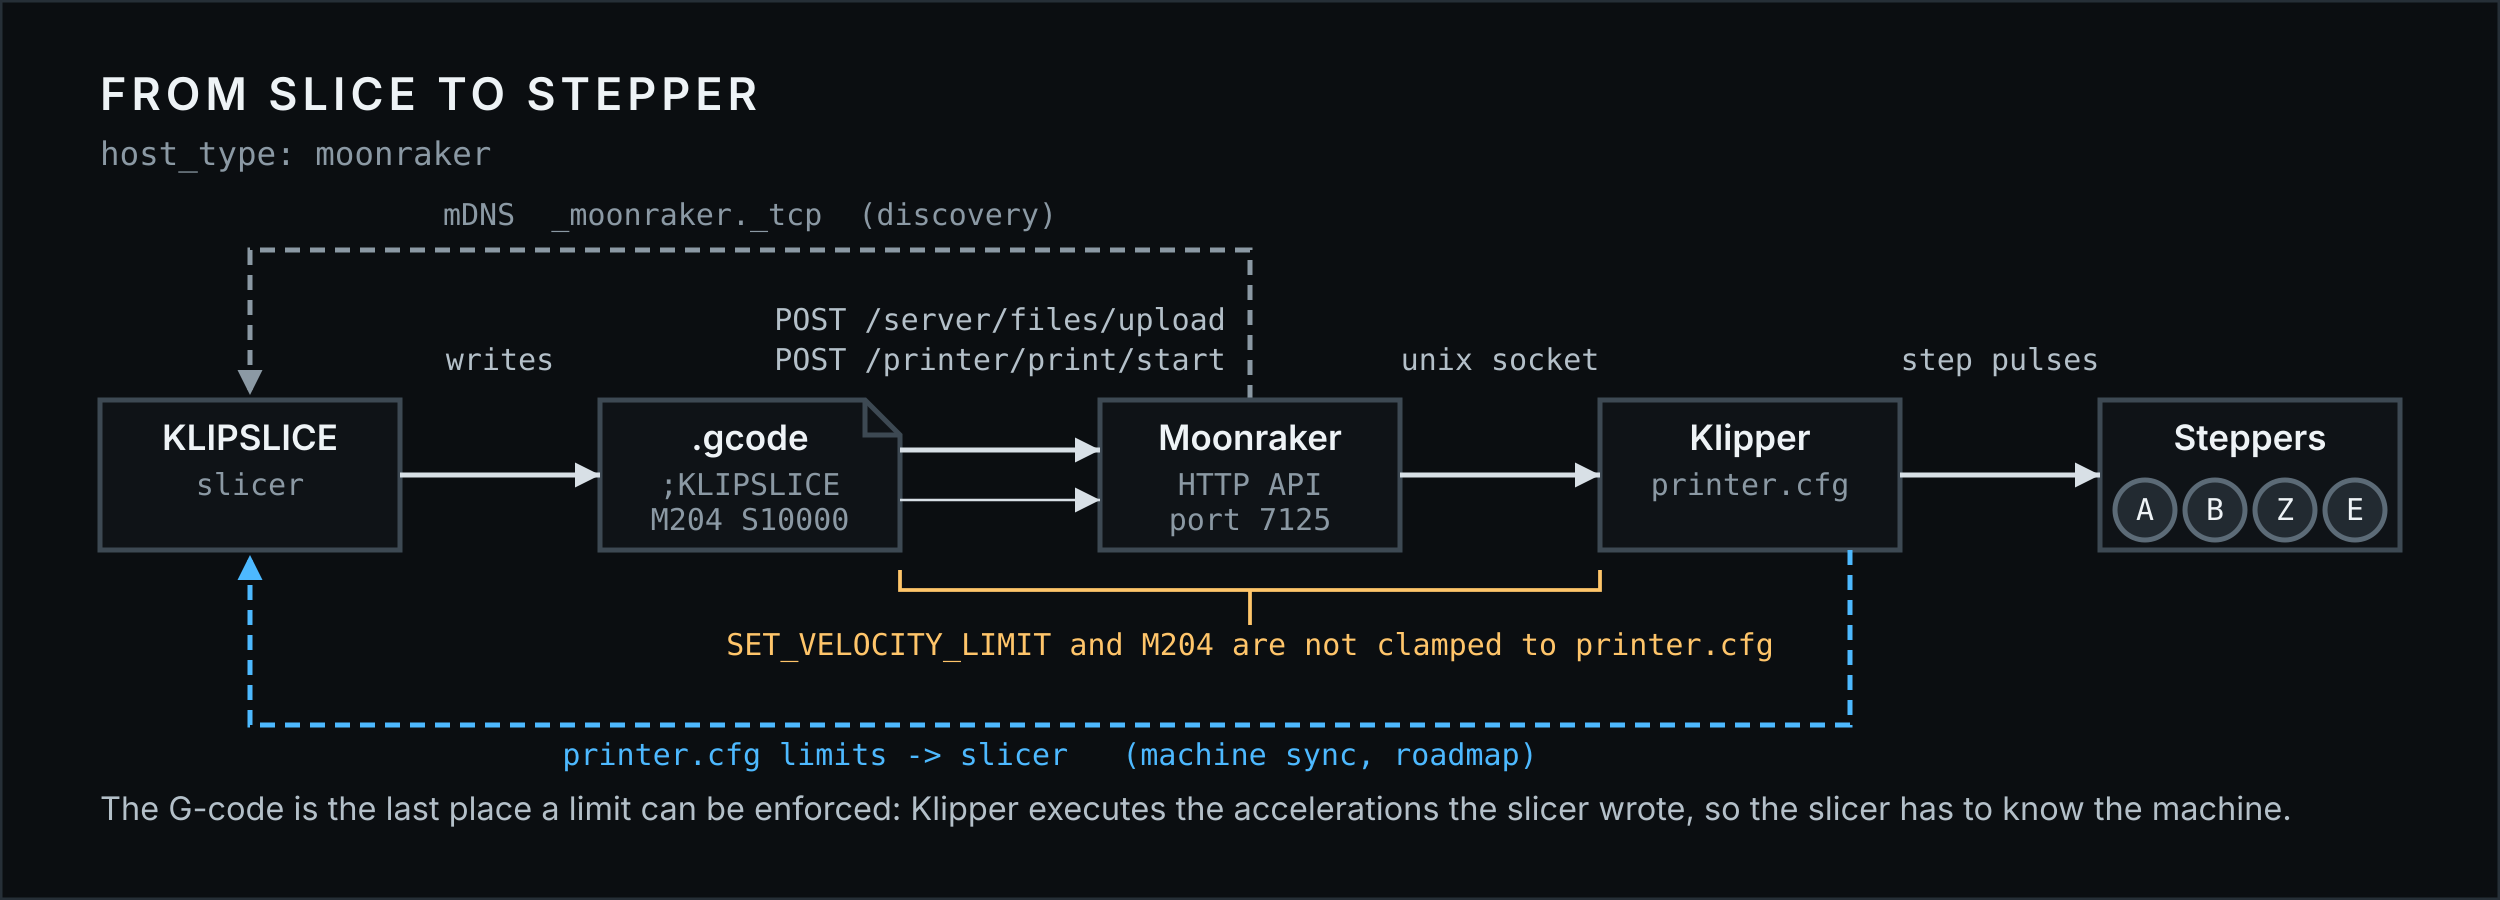
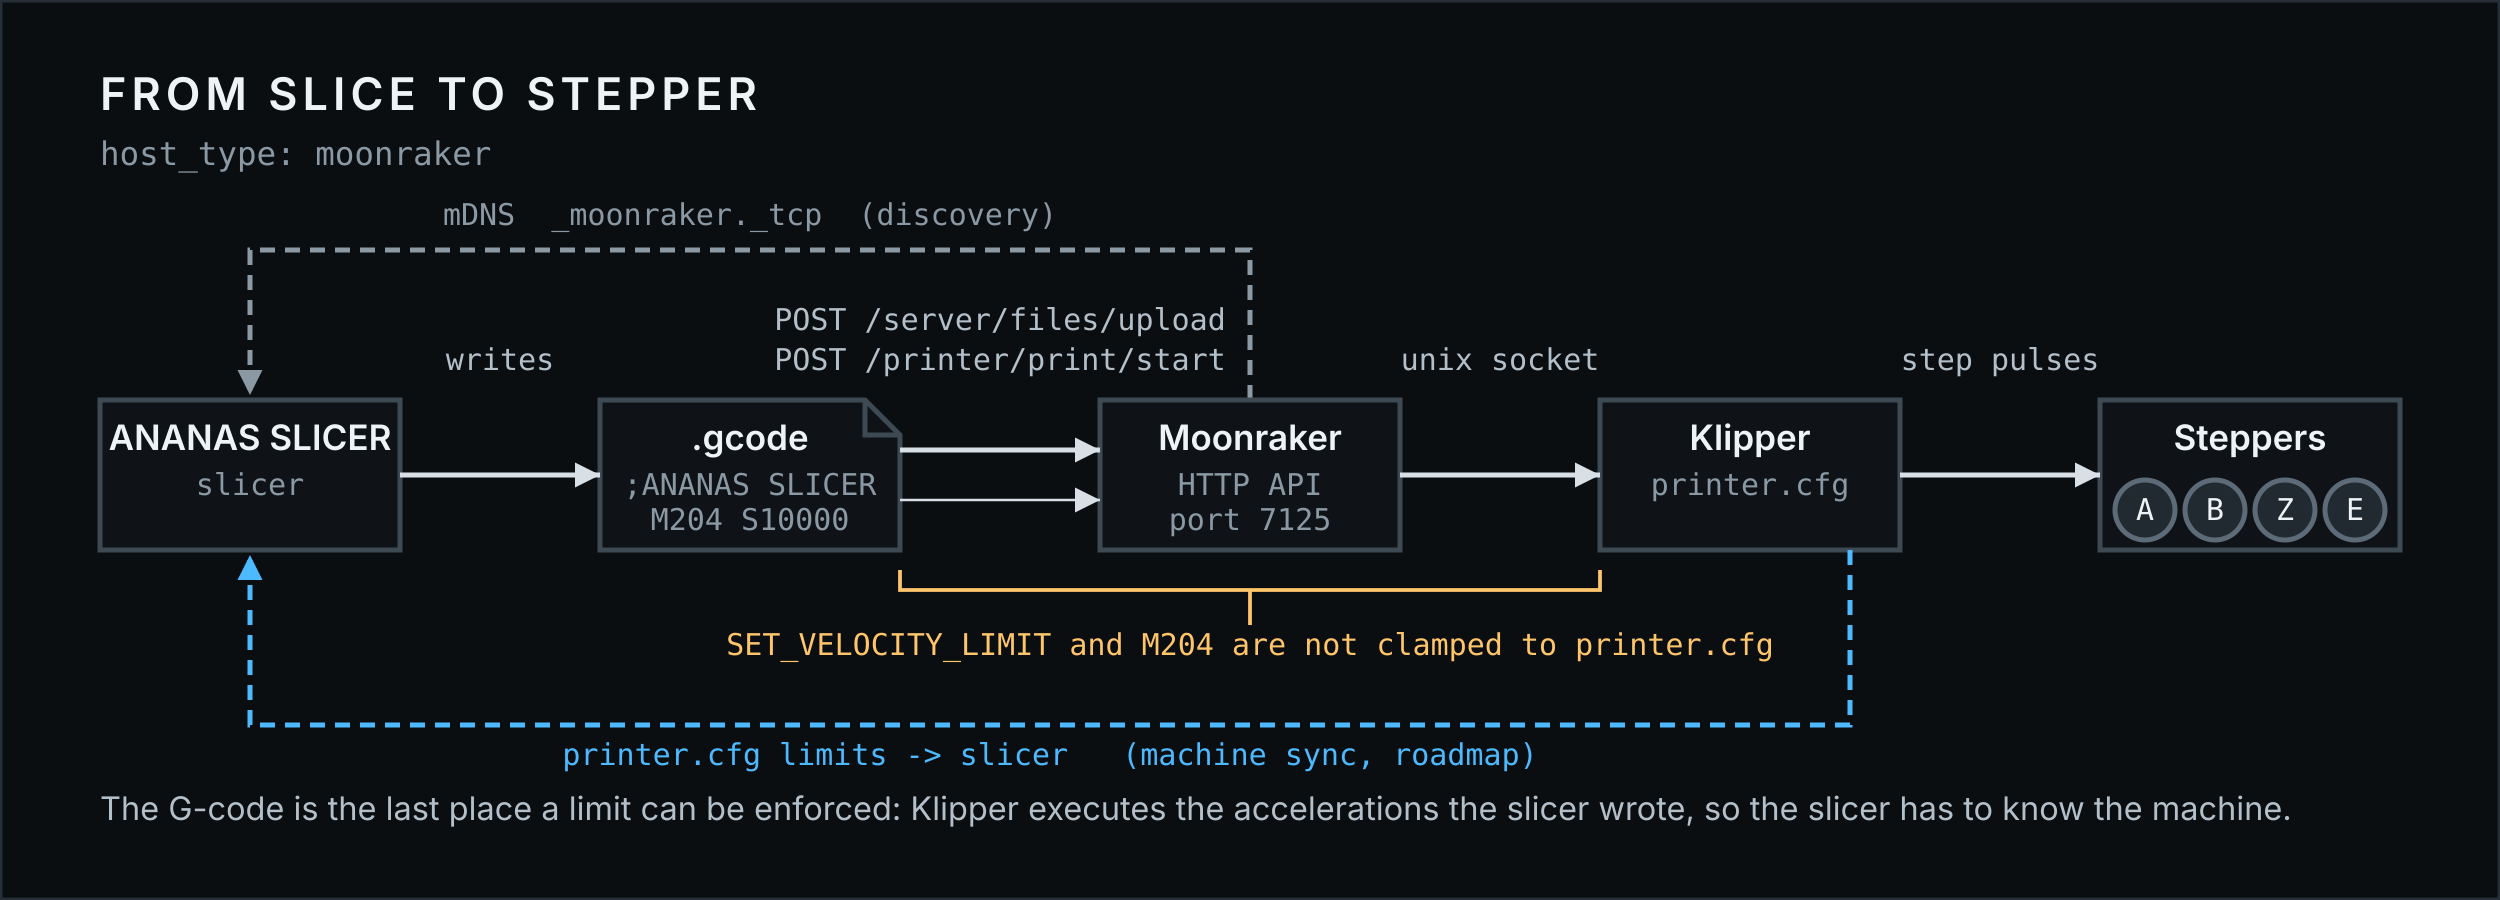
- <svg xmlns="http://www.w3.org/2000/svg" viewBox="0 0 1000 360" width="1000" height="360" role="img" aria-label="Data flow from the KlipSlice slicer through a .gcode file, Moonraker and Klipper to the stepper motors, with mDNS discovery and printer.cfg sync drawn as dashed return paths">
+ <svg xmlns="http://www.w3.org/2000/svg" viewBox="0 0 1000 360" width="1000" height="360" role="img" aria-label="Data flow from the ANANAS SLICER slicer through a .gcode file, Moonraker and Klipper to the stepper motors, with mDNS discovery and printer.cfg sync drawn as dashed return paths">
  <defs>
    <marker id="arrow" viewBox="0 0 10 10" refX="10" refY="5" markerWidth="10" markerHeight="10" markerUnits="userSpaceOnUse" orient="auto">
      <path d="M0 0 L10 5 L0 10 Z" fill="#d8e0e6" />
    </marker>
    <marker id="arrow-muted" viewBox="0 0 10 10" refX="10" refY="5" markerWidth="10" markerHeight="10" markerUnits="userSpaceOnUse" orient="auto">
      <path d="M0 0 L10 5 L0 10 Z" fill="#8b99a4" />
    </marker>
    <marker id="arrow-path" viewBox="0 0 10 10" refX="10" refY="5" markerWidth="10" markerHeight="10" markerUnits="userSpaceOnUse" orient="auto">
      <path d="M0 0 L10 5 L0 10 Z" fill="#4db9ff" />
    </marker>
  </defs>
  <rect x="0" y="0" width="1000" height="360" fill="#0b0e11" />
  <rect x="0.5" y="0.5" width="999" height="359" fill="none" stroke="#262f37" stroke-width="1" />
  <text x="40" y="44" font-family="Inter, 'Segoe UI', system-ui, -apple-system, sans-serif" font-size="18" font-weight="600" letter-spacing="2" fill="#eef3f6">FROM SLICE TO STEPPER</text>
  <text x="40" y="66" font-family="'IBM Plex Mono', 'JetBrains Mono', Menlo, Consolas, monospace" font-size="13" fill="#8b99a4">host_type: moonraker</text>
  <path d="M500 160 V100 H100 V158" fill="none" stroke="#8b99a4" stroke-width="2" stroke-dasharray="6 4" marker-end="url(#arrow-muted)" />
  <text x="300" y="90" text-anchor="middle" font-family="'IBM Plex Mono', 'JetBrains Mono', Menlo, Consolas, monospace" font-size="12" fill="#8b99a4">mDNS  _moonraker._tcp  (discovery)</text>
  <g font-family="Inter, 'Segoe UI', system-ui, -apple-system, sans-serif" font-size="14" font-weight="600" fill="#eef3f6" text-anchor="middle">
    <rect x="40" y="160" width="120" height="60" fill="#0f1317" stroke="#3d4953" stroke-width="2" />
-     <text x="100" y="180">KLIPSLICE</text>
+     <text x="100" y="180">ANANAS SLICER</text>
    <path d="M240 160 H346 L360 174 V220 H240 Z" fill="#0f1317" stroke="#3d4953" stroke-width="2" />
    <path d="M346 160 V174 H360" fill="none" stroke="#3d4953" stroke-width="2" />
    <text x="300" y="180">.gcode</text>
    <rect x="440" y="160" width="120" height="60" fill="#0f1317" stroke="#3d4953" stroke-width="2" />
    <text x="500" y="180">Moonraker</text>
    <rect x="640" y="160" width="120" height="60" fill="#0f1317" stroke="#3d4953" stroke-width="2" />
    <text x="700" y="180">Klipper</text>
    <rect x="840" y="160" width="120" height="60" fill="#0f1317" stroke="#3d4953" stroke-width="2" />
    <text x="900" y="180">Steppers</text>
  </g>
  <g font-family="'IBM Plex Mono', 'JetBrains Mono', Menlo, Consolas, monospace" font-size="12" fill="#8b99a4" text-anchor="middle">
    <text x="100" y="198">slicer</text>
-     <text x="300" y="198">;KLIPSLICE</text>
+     <text x="300" y="198">;ANANAS SLICER</text>
    <text x="300" y="212">M204 S10000</text>
    <text x="500" y="198">HTTP API</text>
    <text x="500" y="212">port 7125</text>
    <text x="700" y="198">printer.cfg</text>
  </g>
  <g fill="#222a31" stroke="#5c6b77" stroke-width="2">
    <circle cx="858" cy="204" r="12" />
    <circle cx="886" cy="204" r="12" />
    <circle cx="914" cy="204" r="12" />
    <circle cx="942" cy="204" r="12" />
  </g>
  <g font-family="'IBM Plex Mono', 'JetBrains Mono', Menlo, Consolas, monospace" font-size="12" fill="#eef3f6" text-anchor="middle">
    <text x="858" y="208">A</text>
    <text x="886" y="208">B</text>
    <text x="914" y="208">Z</text>
    <text x="942" y="208">E</text>
  </g>
  <g fill="none" stroke="#d8e0e6" stroke-width="2" marker-end="url(#arrow)">
    <path d="M160 190 H240" />
    <path d="M360 180 H440" />
    <path d="M360 200 H440" stroke-width="1" />
    <path d="M560 190 H640" />
    <path d="M760 190 H840" />
  </g>
  <g font-family="'IBM Plex Mono', 'JetBrains Mono', Menlo, Consolas, monospace" font-size="12" fill="#b4c0c9" text-anchor="middle">
    <text x="200" y="148">writes</text>
    <text x="400" y="132">POST /server/files/upload</text>
    <text x="400" y="148">POST /printer/print/start</text>
    <text x="600" y="148">unix socket</text>
    <text x="800" y="148">step pulses</text>
  </g>
  <path d="M360 228 V236 H640 V228" fill="none" stroke="#ffc56a" stroke-width="1.5" />
  <path d="M500 236 V250" fill="none" stroke="#ffc56a" stroke-width="1.5" />
  <text x="500" y="262" text-anchor="middle" font-family="'IBM Plex Mono', 'JetBrains Mono', Menlo, Consolas, monospace" font-size="12" fill="#ffc56a">SET_VELOCITY_LIMIT and M204 are not clamped to printer.cfg</text>
  <path d="M740 220 V290 H100 V222" fill="none" stroke="#4db9ff" stroke-width="2" stroke-dasharray="6 4" marker-end="url(#arrow-path)" />
  <text x="420" y="306" text-anchor="middle" font-family="'IBM Plex Mono', 'JetBrains Mono', Menlo, Consolas, monospace" font-size="12" fill="#4db9ff">printer.cfg limits -&gt; slicer   (machine sync, roadmap)</text>
  <text x="40" y="328" font-family="Inter, 'Segoe UI', system-ui, -apple-system, sans-serif" font-size="13" fill="#b4c0c9">The G-code is the last place a limit can be enforced: Klipper executes the accelerations the slicer wrote, so the slicer has to know the machine.</text>
</svg>
